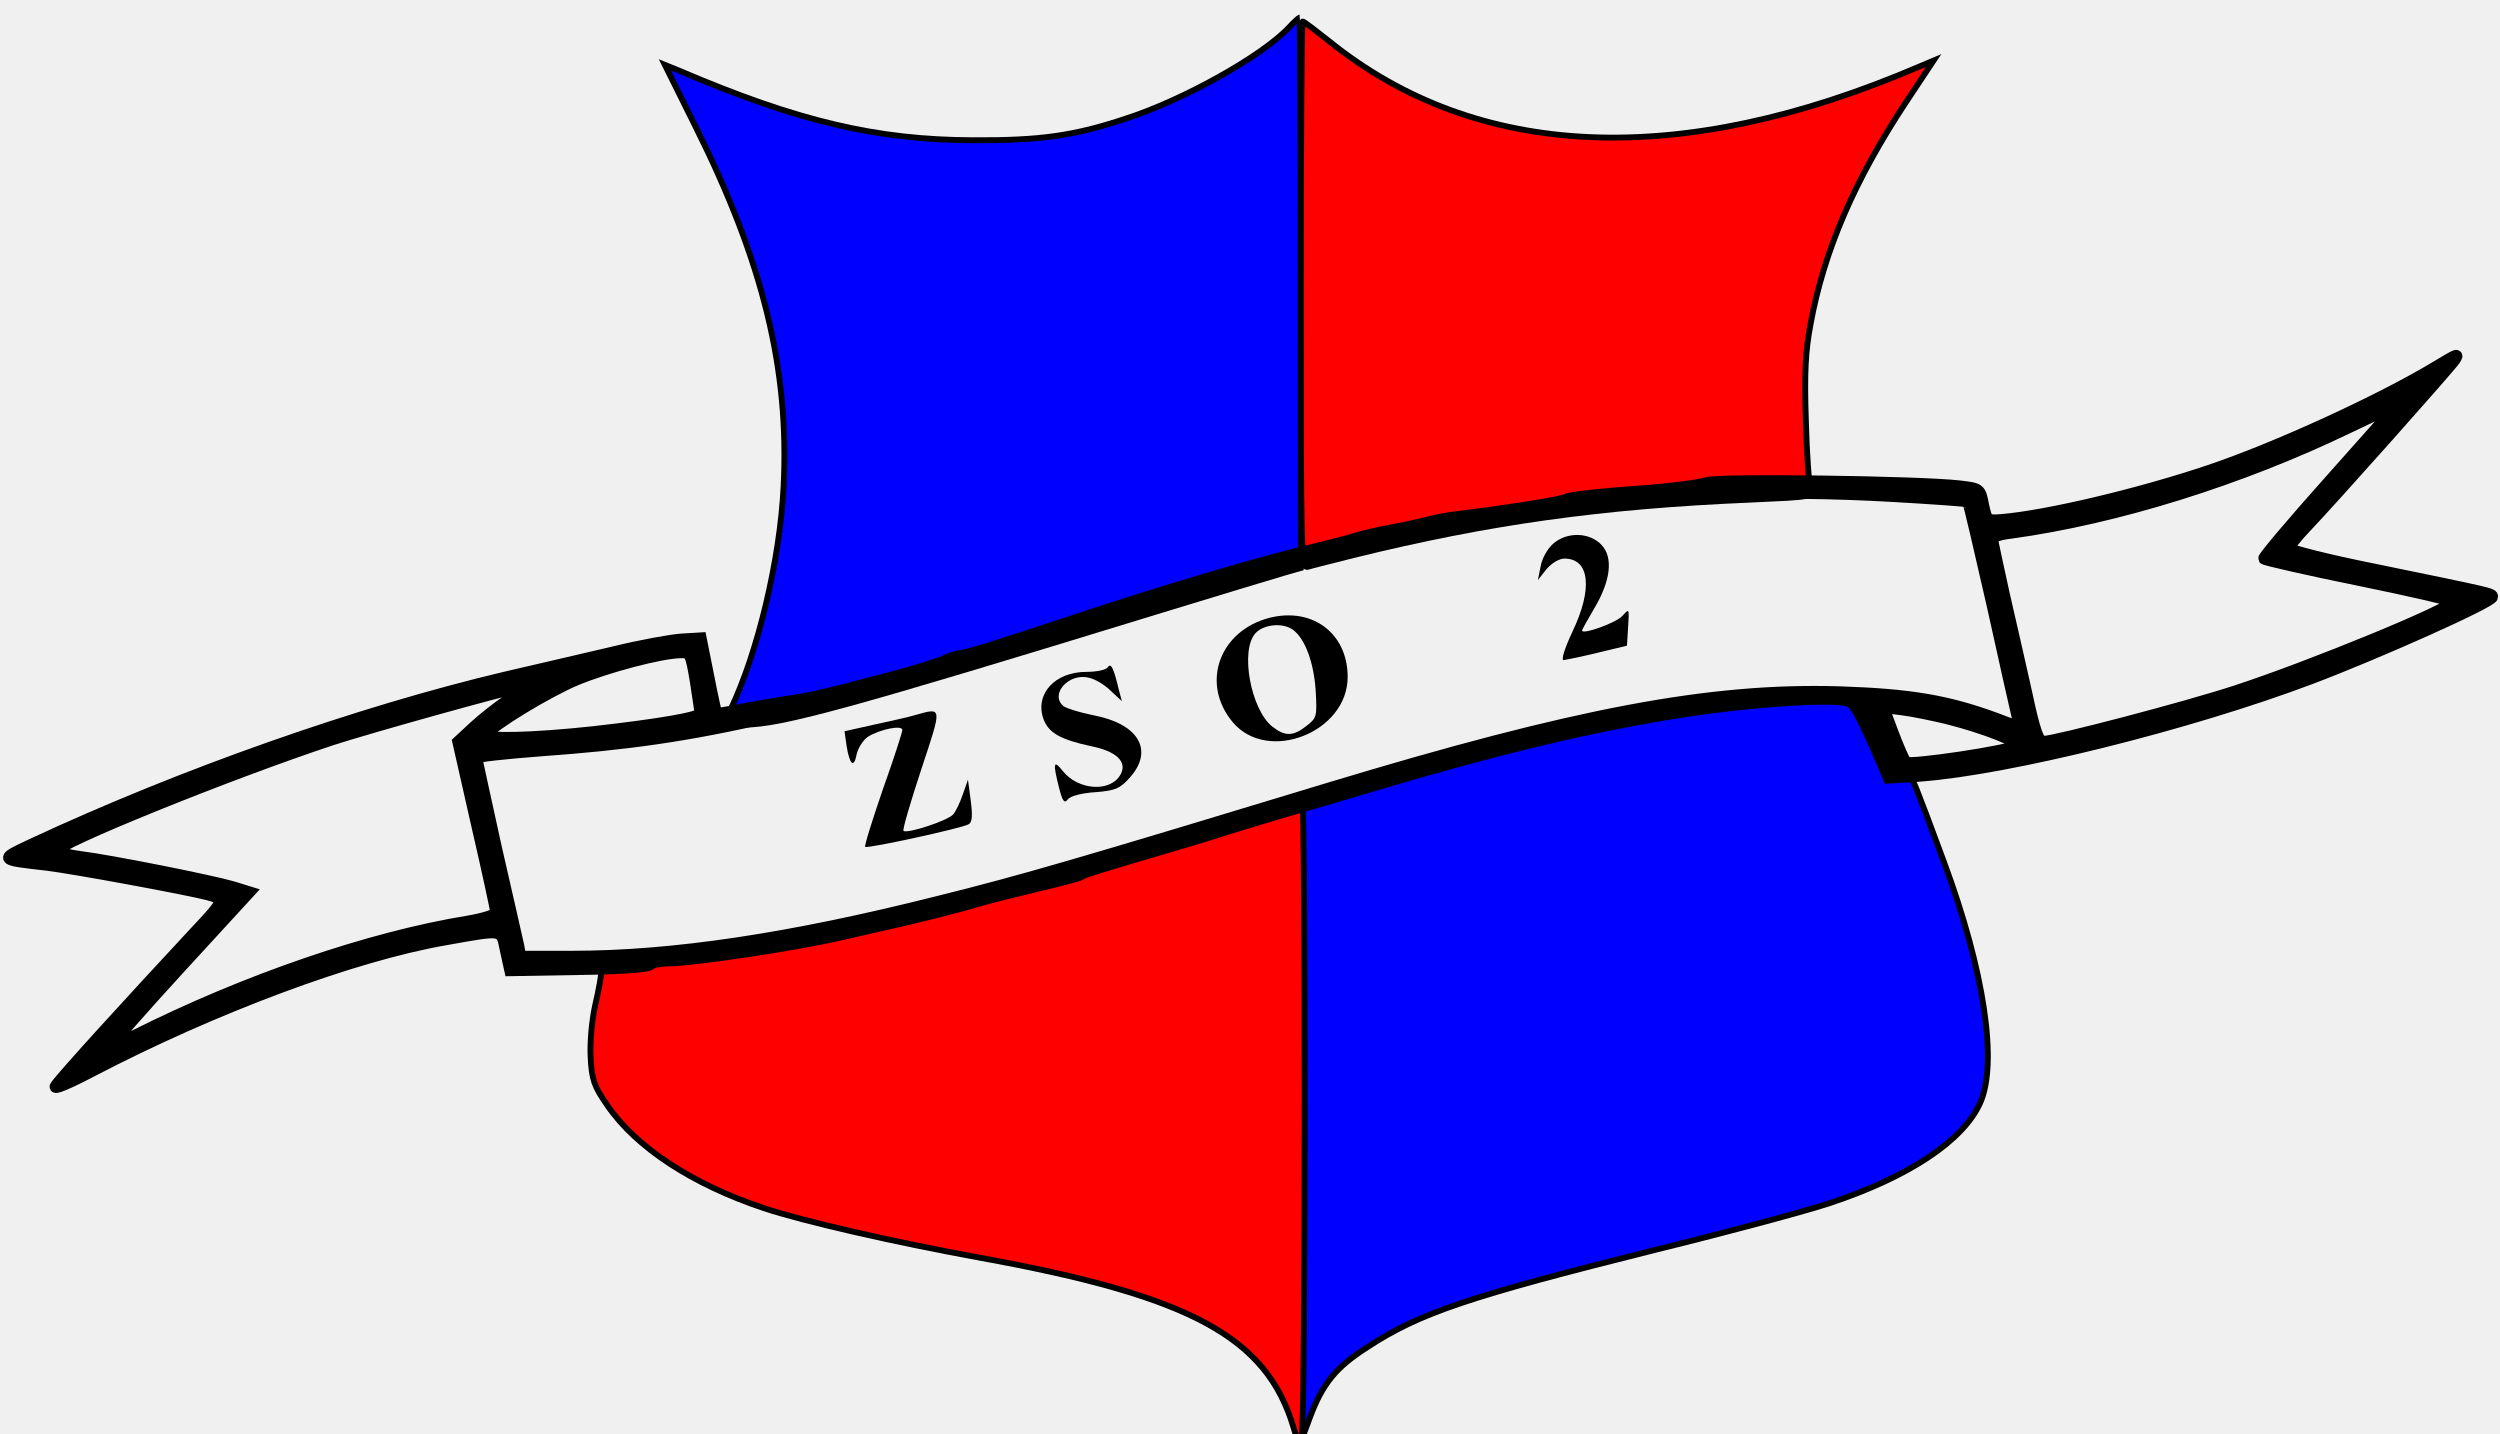
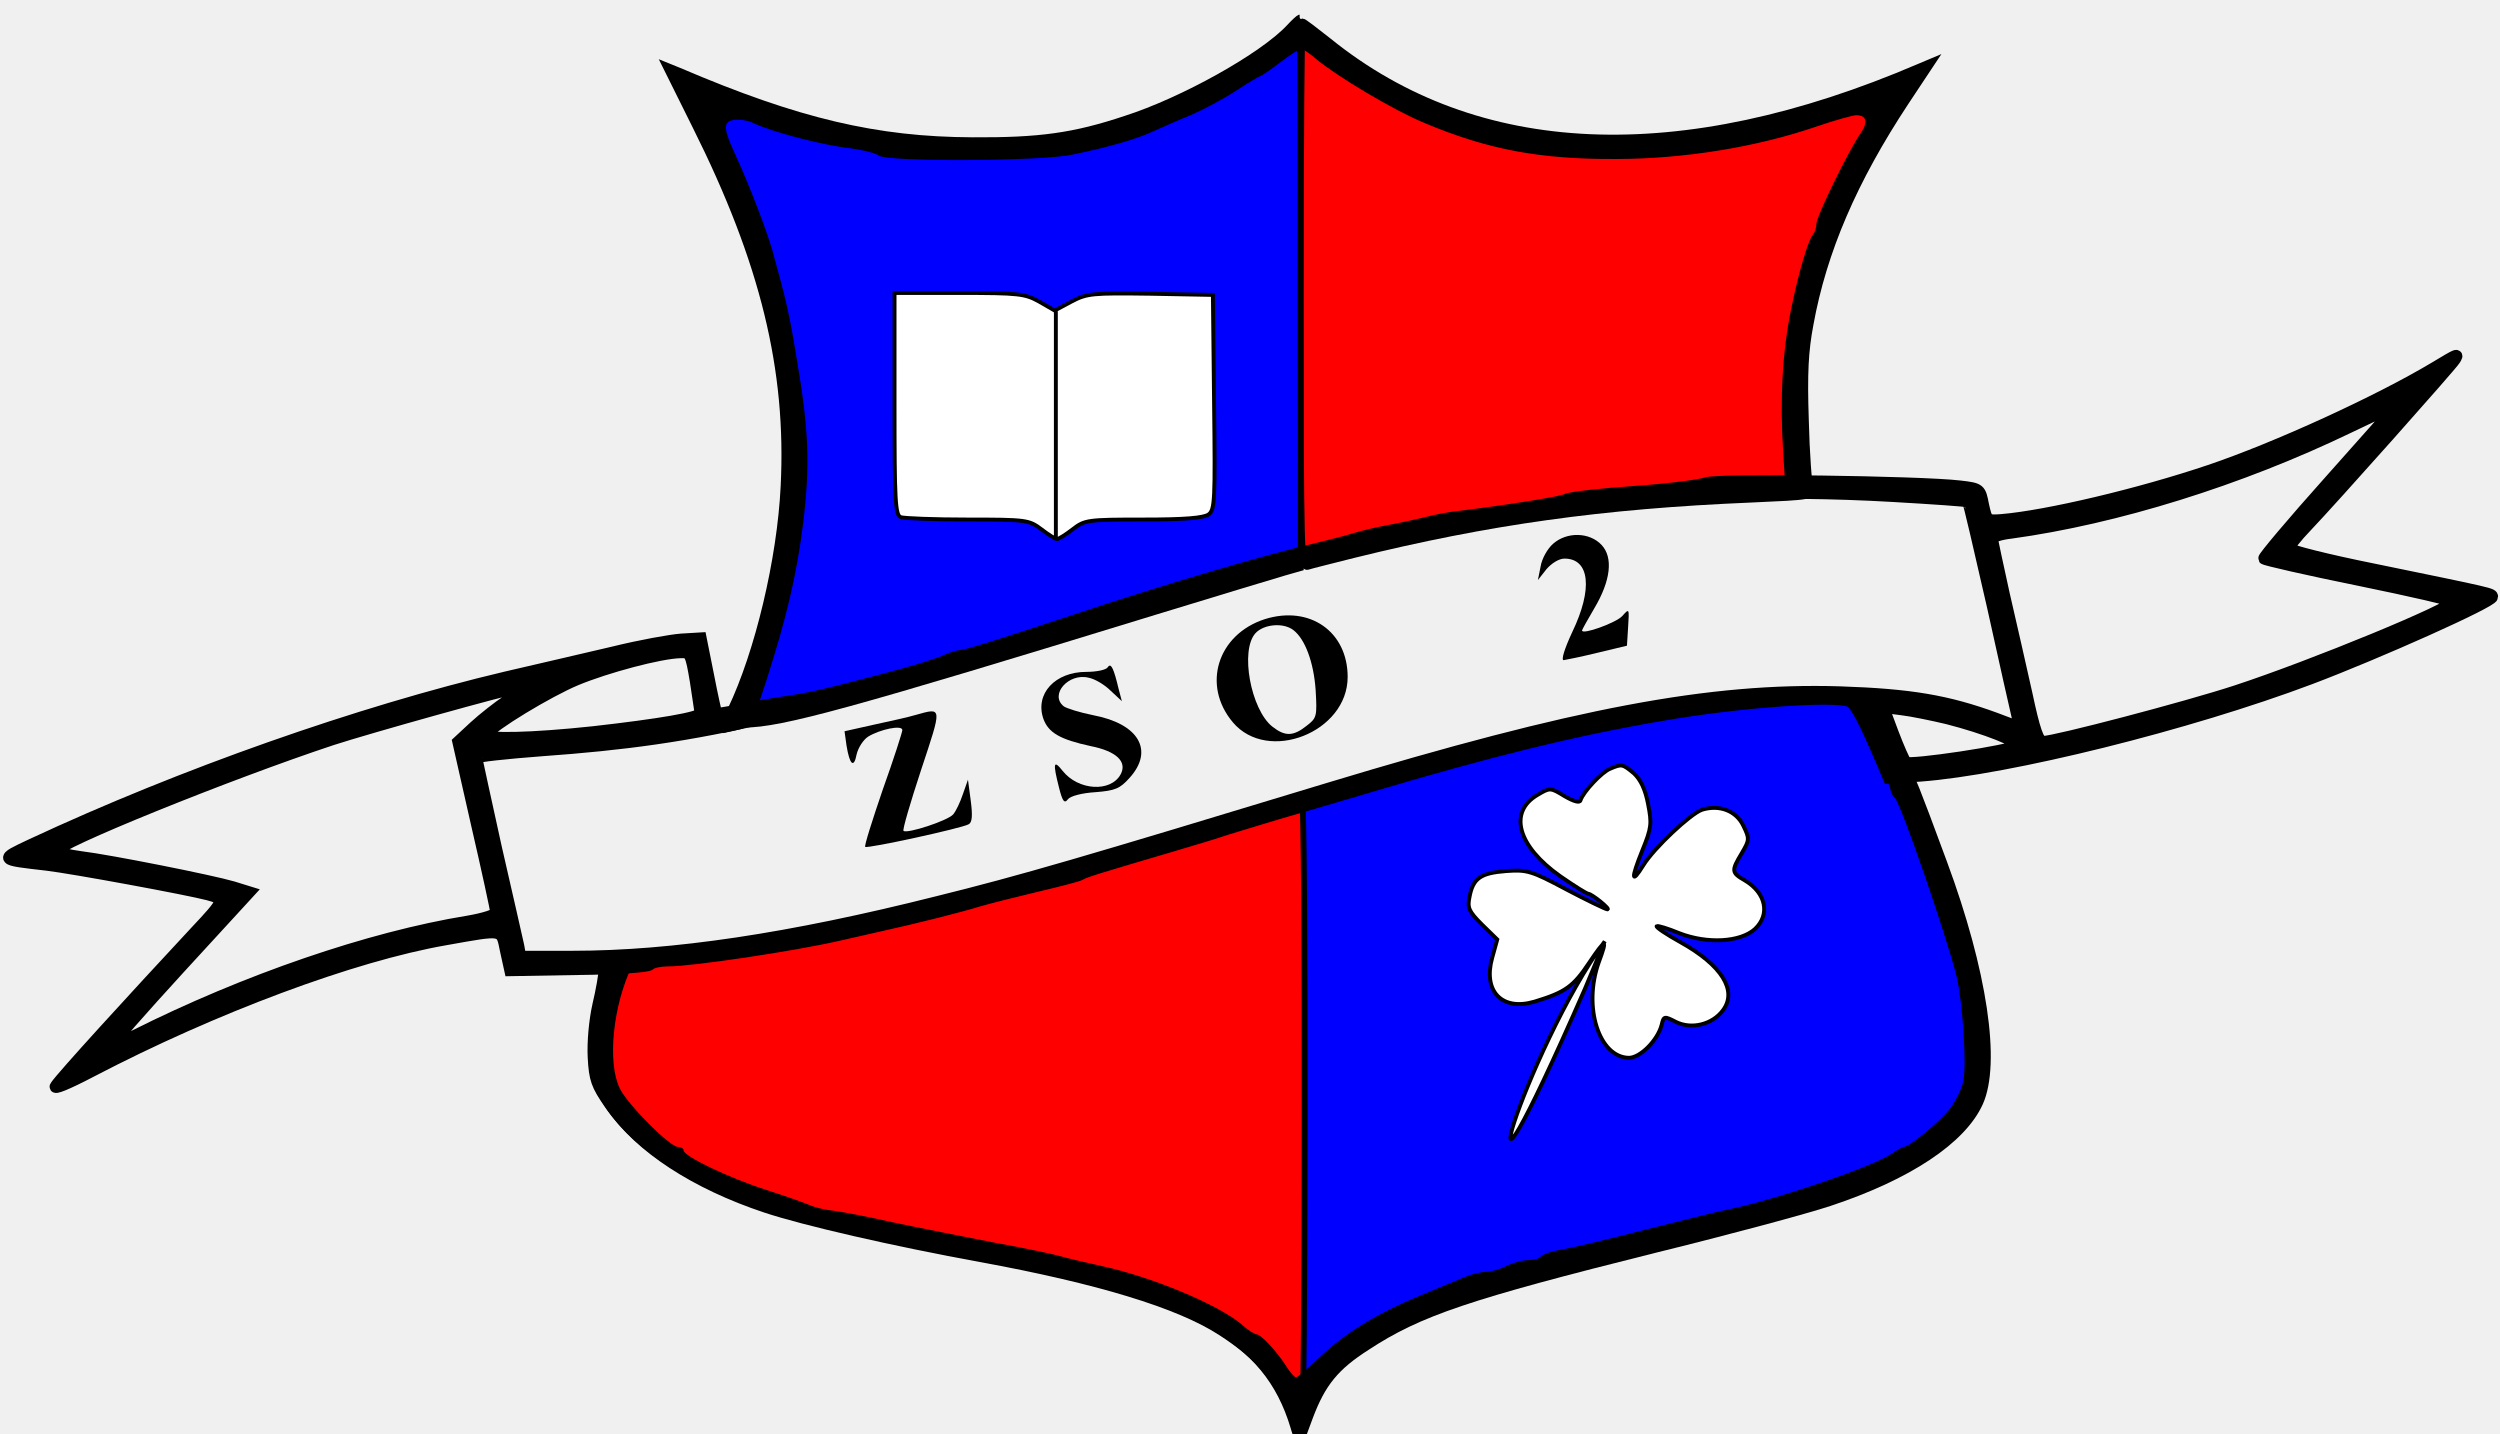
<svg xmlns="http://www.w3.org/2000/svg" version="1.0" width="640pt" height="367pt" viewBox="0 0 640 367" preserveAspectRatio="xMidYMid meet">
  <g transform="translate(0,367) scale(0.1,-0.1)" fill="#000000" stroke="none">
    <path d="M3976 2278 c-15 -13 -29 -39 -32 -58 l-7 -35 22 28 c13 15 32 27 46 27 65 0 73 -78 20 -188 -20 -43 -29 -72 -22 -72 7 1 46 9 87 19 l75 18 3 48 c3 48 3 48 -15 28 -15 -17 -103 -49 -103 -37 0 2 14 27 31 56 43 72 49 131 19 163 -31 33 -89 34 -124 3z" />
    <path d="M3238 2085 c-121 -39 -162 -169 -82 -264 89 -106 294 -26 294 116 0 116 -97 184 -212 148z m73 -28 c30 -23 52 -82 57 -153 4 -68 3 -72 -23 -92 -34 -27 -55 -28 -88 -2 -55 44 -83 195 -43 239 21 23 71 28 97 8z" />
    <path d="M2836 1962 c-4 -7 -29 -12 -55 -12 -80 0 -132 -56 -110 -120 13 -36 43 -53 121 -70 66 -13 94 -40 77 -72 -25 -47 -109 -42 -149 9 -23 29 -25 20 -9 -43 9 -36 14 -42 23 -30 6 8 36 16 70 18 51 4 63 9 88 37 63 70 23 138 -93 160 -35 7 -70 18 -76 23 -37 30 13 86 64 73 16 -3 41 -18 56 -33 l29 -27 -8 30 c-13 55 -20 69 -28 57z" />
    <path d="M2345 1840 c-16 -5 -65 -16 -107 -25 l-76 -17 5 -36 c8 -50 19 -60 26 -23 4 17 17 37 29 45 31 19 88 31 88 17 0 -5 -22 -74 -50 -152 -27 -79 -48 -145 -45 -147 5 -5 249 48 265 58 9 5 10 23 5 61 l-7 53 -13 -37 c-7 -21 -18 -44 -25 -52 -14 -16 -118 -50 -127 -42 -3 3 18 74 45 156 54 163 55 160 -13 141z" />
    <path d="M3300 3600 c-68 -73 -272 -187 -419 -234 -132 -44 -220 -56 -391 -55 -246 1 -447 48 -751 178 l-37 15 78 -157 c174 -348 241 -623 226 -922 -9 -187 -66 -426 -136 -572 l-18 -38 54 0 c94 0 274 50 1049 288 160 49 309 94 333 101 l42 12 0 704 c0 388 -2 705 -3 705 -2 0 -14 -11 -27 -25z" style="fill:blue;stroke:black;stroke-width:15" />
    <path d="M3330 2914 c0 -662 1 -700 18 -695 9 3 62 16 117 30 344 85 635 126 1018 142 156 7 158 7 152 28 -4 11 -10 91 -12 176 -4 119 -1 177 12 245 34 187 112 368 244 568 l71 107 -38 -16 c-611 -262 -1131 -240 -1510 66 -34 27 -64 50 -67 50 -3 0 -5 -315 -5 -701z" style="fill:red;stroke:black;stroke-width:15" />
    <path d="M4375 1870 c-234 -30 -570 -110 -962 -230 l-83 -25 1 -817 0 -817 23 62 c32 85 66 127 146 178 134 88 260 130 736 249 187 46 388 100 448 120 202 67 341 159 385 256 46 102 11 338 -92 616 -75 203 -82 219 -90 225 -11 8 -67 157 -67 180 0 18 -8 19 -167 18 -93 -1 -217 -8 -278 -15z" style="fill:blue;stroke:black;stroke-width:15" />
    <path d="M3300 1615 c-14 -4 -169 -51 -345 -105 -559 -169 -953 -258 -1278 -286 -132 -12 -137 -13 -137 -35 0 -13 -7 -53 -16 -91 -9 -40 -14 -96 -12 -135 3 -58 9 -74 43 -123 74 -108 218 -202 401 -263 99 -33 329 -86 554 -127 539 -98 732 -203 801 -433 8 -29 15 -39 21 -30 10 16 11 1638 1 1637 -5 0 -19 -4 -33 -9z" style="fill:red;stroke:black;stroke-width:15" />
+     <path d="M3300 3600 c-68 -73 -272 -187 -419 -234 -132 -44 -220 -56 -391 -55 -246 1 -447 48 -751 178 l-37 15 78 -157 c174 -348 241 -623 226 -922 -9 -186 -44 -339 -130 -563 l-26 -69 32 7 c41 9 41 10 79 125 52 162 78 270 95 405 18 149 15 239 -17 425 -19 117 -27 148 -62 275 -15 52 -59 167 -95 245 -31 67 -31 84 -3 88 13 2 33 -1 45 -6 51 -25 182 -59 256 -67 30 -4 61 -12 69 -18 20 -17 415 -15 496 2 92 19 166 40 210 61 22 10 65 29 95 41 30 13 81 40 113 61 32 21 61 38 63 38 3 0 26 16 51 35 25 19 49 35 54 35 4 0 21 -11 37 -25 55 -46 201 -133 279 -165 162 -68 295 -93 490 -92 172 0 359 30 513 83 47 16 93 29 102 29 27 0 31 -18 10 -48 -30 -43 -112 -211 -112 -230 0 -10 -4 -22 -9 -28 -12 -13 -37 -98 -55 -187 -23 -109 -30 -234 -21 -370 l7 -117 28 0 27 0 -4 178 c-4 140 -2 196 11 267 36 188 113 369 245 568 l71 107 -38 -16 c-615 -264 -1126 -240 -1516 71 -38 30 -70 55 -71 55 -1 0 -12 -11 -25 -25z" />
+     <path d="M4750 1870 c0 -12 19 -59 71 -173 10 -23 19 -46 19 -50 0 -5 5 -14 11 -20 16 -16 132 -353 158 -457 15 -64 26 -223 17 -268 -4 -20 -20 -52 -36 -73 -27 -33 -102 -95 -116 -95 -3 0 -18 -8 -32 -18 -51 -34 -295 -117 -417 -142 -22 -4 -105 -25 -185 -45 -158 -40 -208 -52 -258 -61 -18 -4 -35 -11 -38 -15 -3 -5 -17 -9 -32 -9 -15 0 -40 -7 -56 -15 -15 -8 -39 -15 -52 -15 -13 0 -38 -6 -56 -14 -18 -7 -69 -29 -113 -47 -111 -46 -190 -95 -255 -156 -30 -29 -58 -53 -62 -53 -4 0 -15 12 -25 28 -23 37 -65 82 -76 82 -5 0 -23 11 -39 26 -61 51 -229 121 -358 149 -41 9 -88 20 -105 25 -16 5 -93 21 -170 35 -77 15 -194 38 -260 52 -66 15 -136 28 -155 30 -19 2 -44 8 -55 13 -11 5 -61 23 -111 39 -97 31 -214 87 -214 102 0 5 -7 9 -15 9 -20 0 -128 108 -148 149 -33 66 -18 213 31 314 8 16 -58 6 -67 -10 -20 -40 -43 -177 -39 -238 3 -54 10 -72 43 -121 74 -107 218 -201 401 -262 99 -33 329 -86 554 -127 299 -55 503 -117 610 -186 104 -67 150 -126 190 -244 l17 -50 22 67 c30 90 69 141 150 193 136 88 260 130 737 249 187 46 388 100 448 120 206 68 342 160 387 261 20 44 21 60 15 150 -3 55 -15 140 -26 190 -26 114 -101 335 -152 445 -22 47 -46 103 -54 124 -32 87 -57 126 -81 126 -13 0 -23 -6 -23 -14z" />
    <path d="M6235 2730 c-145 -87 -407 -207 -579 -265 -178 -60 -414 -116 -531 -126 -39 -3 -39 -2 -48 38 -8 41 -8 42 -60 48 -102 12 -627 19 -650 8 -12 -5 -94 -16 -182 -22 -88 -6 -167 -15 -175 -20 -13 -7 -153 -29 -275 -44 -22 -2 -60 -9 -85 -16 -25 -6 -67 -15 -95 -20 -27 -5 -66 -14 -85 -20 -19 -6 -62 -17 -95 -25 -138 -32 -389 -106 -635 -188 -199 -66 -268 -87 -281 -87 -6 0 -25 -6 -42 -14 -18 -8 -86 -29 -152 -46 -163 -43 -191 -49 -260 -59 -33 -5 -84 -14 -114 -20 -30 -6 -55 -10 -57 -9 -1 2 -11 46 -21 98 l-19 95 -50 -3 c-27 -2 -105 -16 -174 -33 -69 -16 -192 -45 -275 -64 -376 -89 -828 -248 -1214 -428 -83 -39 -83 -38 39 -52 67 -8 360 -62 413 -76 44 -12 44 -14 -33 -96 -162 -174 -342 -371 -357 -394 -8 -10 29 5 90 37 314 164 671 297 907 338 152 27 143 28 155 -29 l11 -50 174 3 c99 1 178 6 184 12 6 6 26 10 46 10 62 0 321 39 435 65 39 9 88 20 110 25 82 18 202 48 250 63 28 8 95 25 150 38 55 13 105 26 110 29 10 7 40 16 240 75 50 15 101 30 115 35 14 5 81 25 150 46 69 20 175 51 235 69 309 92 528 146 753 184 189 33 435 51 477 35 15 -6 37 -48 86 -163 l14 -33 80 5 c227 17 687 131 1000 249 172 65 465 196 465 209 0 8 5 7 -302 70 -120 24 -218 49 -218 54 0 6 19 30 43 55 65 68 372 413 381 428 10 16 9 16 -49 -19z m-105 -103 c0 -2 -76 -88 -169 -192 -93 -104 -167 -192 -165 -195 2 -3 111 -28 244 -55 132 -27 240 -52 240 -55 0 -17 -360 -165 -555 -229 -128 -42 -464 -130 -494 -130 -13 0 -23 29 -43 123 -15 67 -41 182 -58 255 -16 73 -30 137 -30 142 0 5 21 12 48 15 269 37 585 135 865 270 126 60 117 56 117 51z m-1285 -227 c104 -6 191 -12 193 -14 2 -1 30 -121 63 -266 32 -145 61 -274 64 -286 6 -28 8 -28 -57 -3 -123 45 -218 61 -398 67 -332 10 -676 -55 -1310 -247 -629 -191 -782 -236 -1000 -290 -377 -95 -678 -140 -935 -140 l-133 0 -5 28 c-3 15 -29 127 -57 250 -27 123 -50 227 -50 231 0 4 75 12 167 19 418 30 651 85 1538 362 792 247 1305 324 1920 289z m-3064 -474 c6 -41 12 -78 12 -82 1 -11 -105 -29 -273 -48 -158 -17 -284 -20 -275 -6 13 22 158 110 230 140 77 32 215 69 267 70 25 1 27 -2 39 -74z m-441 -19 c0 -2 -19 -16 -41 -31 -23 -15 -61 -45 -84 -66 l-42 -39 48 -212 c27 -117 49 -218 49 -225 0 -6 -31 -16 -72 -23 -252 -41 -569 -150 -852 -292 -32 -16 -60 -28 -61 -26 -2 2 76 91 174 198 l179 195 -42 13 c-54 16 -315 68 -389 77 -31 4 -59 11 -62 15 -10 16 439 198 705 286 92 30 457 132 478 133 6 1 12 -1 12 -3z m3645 -76 c98 -25 188 -61 178 -70 -13 -13 -275 -52 -284 -43 -4 4 -19 38 -33 75 l-25 67 47 -6 c26 -3 79 -14 117 -23z" style="fill:black;stroke:black;stroke-width:30" />
+     <path d="M2290 2636  c0 -250 2 -285 16 -290 9 -3 86 -6 171 -6 151 0 157 -1 189 -25 18 -14 36 -25 40 -25 4 0 22 11 40 25 31 24 38 25 181 25 106 0 154 4 167 13 16 12 17 35 14 287  l-3 275 -160 3  c-149 2 -162 1 -202 -20  l-43 -23 -40 23  c-36 20 -51 22 -204 22  l-166 0 0 -284z  m413 237  v -580 z" style="fill:white;stroke:black;stroke-width:10" />
+   </g>
+   <g transform="translate(0,367) scale(0.1,-0.1)" fill="white" stroke="black" stroke-width="10">
+     <path d="M4183 1690  c17 -16 29 -41 36 -78 10 -51 9 -61 -15 -120 -29 -72 -28 -87 3 -37 27 44 121 132 150 142 45 14 88 -3 106 -41 16 -33 16 -36 -4 -70 -27 -45 -27 -50 8 -70 54 -32 65 -87 26 -124 -37 -34 -122 -39 -194 -11 -29 12 -55 20 -58 18 -2 -3 25 -21 61 -41 106 -59 146 -124 109 -174 -27 -37 -81 -50 -121 -30 -29 15 -31 15 -36 -7 -10 -40 -55 -85 -84 -85 -77 1 -118 131 -77 245 23 62 18 62 -25 -2 -40 -60 -60 -75 -139 -99 -84 -25 -133 26 -109 112 l13 47 -39 38 c-34 34 -38 43 -32 71 9 48 29 61 93 66 54 4 65 1 155 -47 53 -28 101 -51 105 -51 9 0 -39 39 -49 40 -4 0 -36 20 -72 45 -109 77 -133 164 -58 208 32 19 33 19 69 -3 24 -14 39 -18 41 -11 7 22 55 73 76 81 30 13 32 12 61 -12 m-125 -550  c-350 -800 -150 -152 50 120 z " />
  </g>
</svg>
